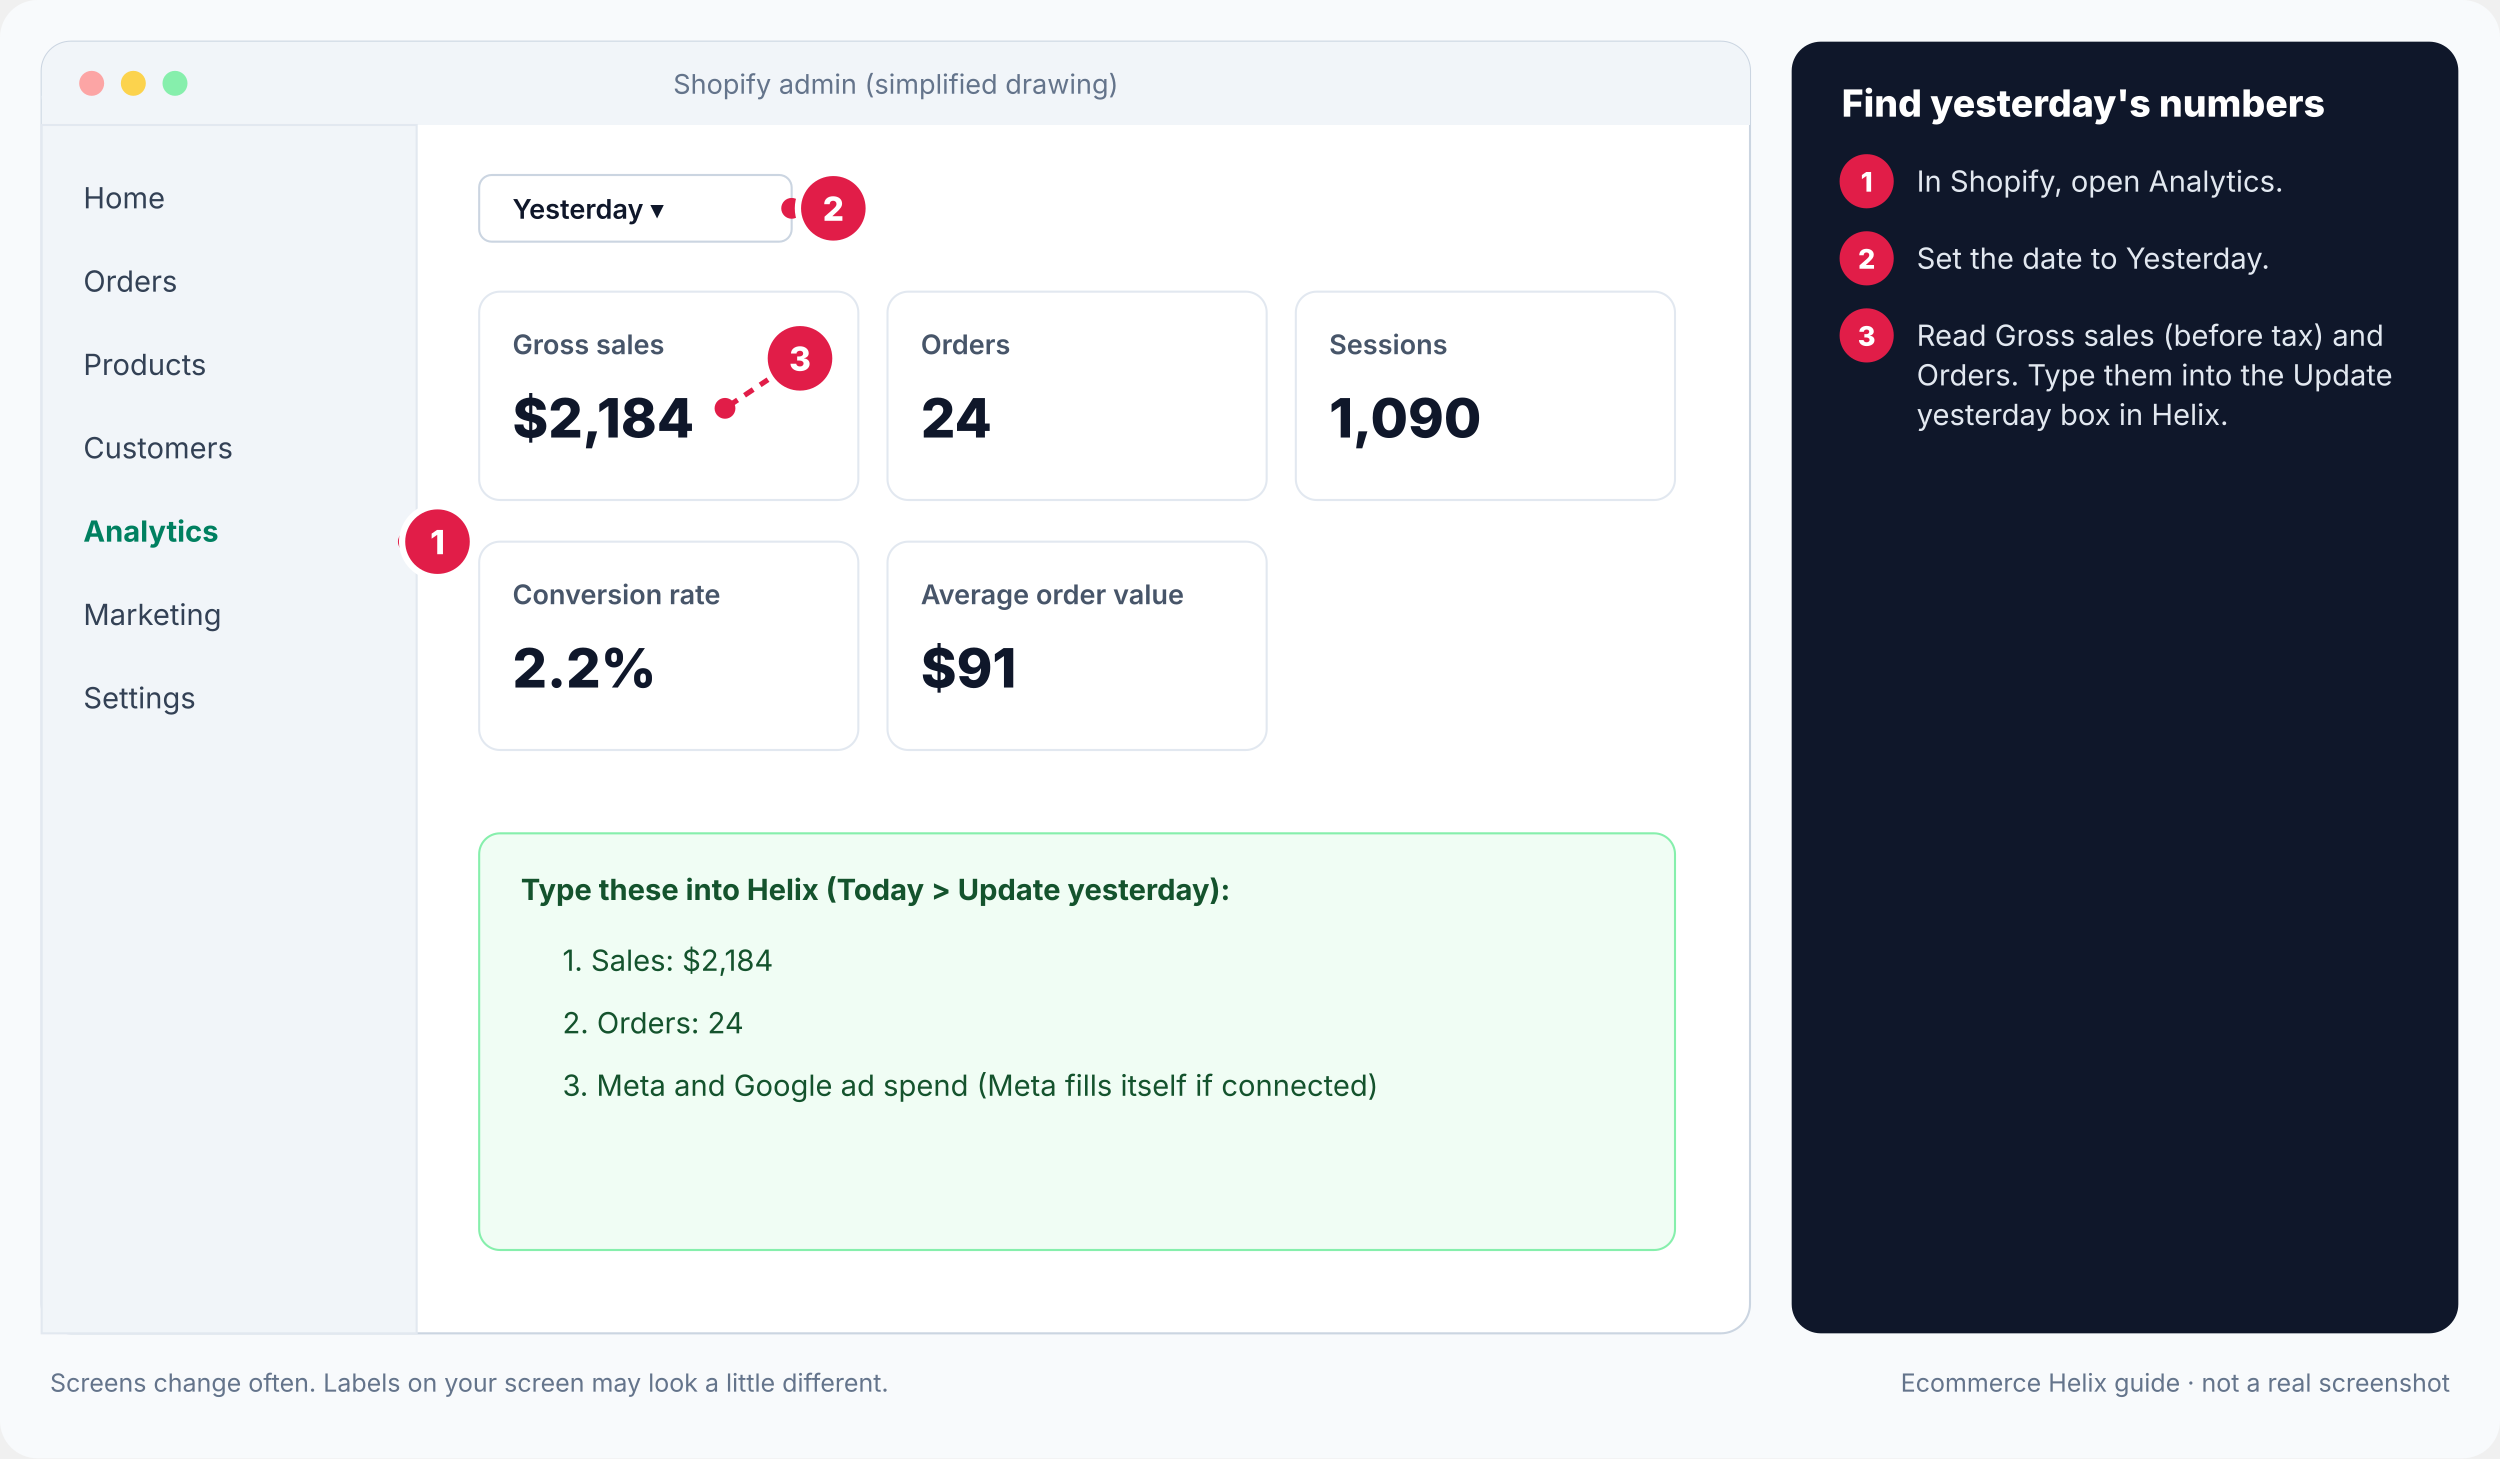
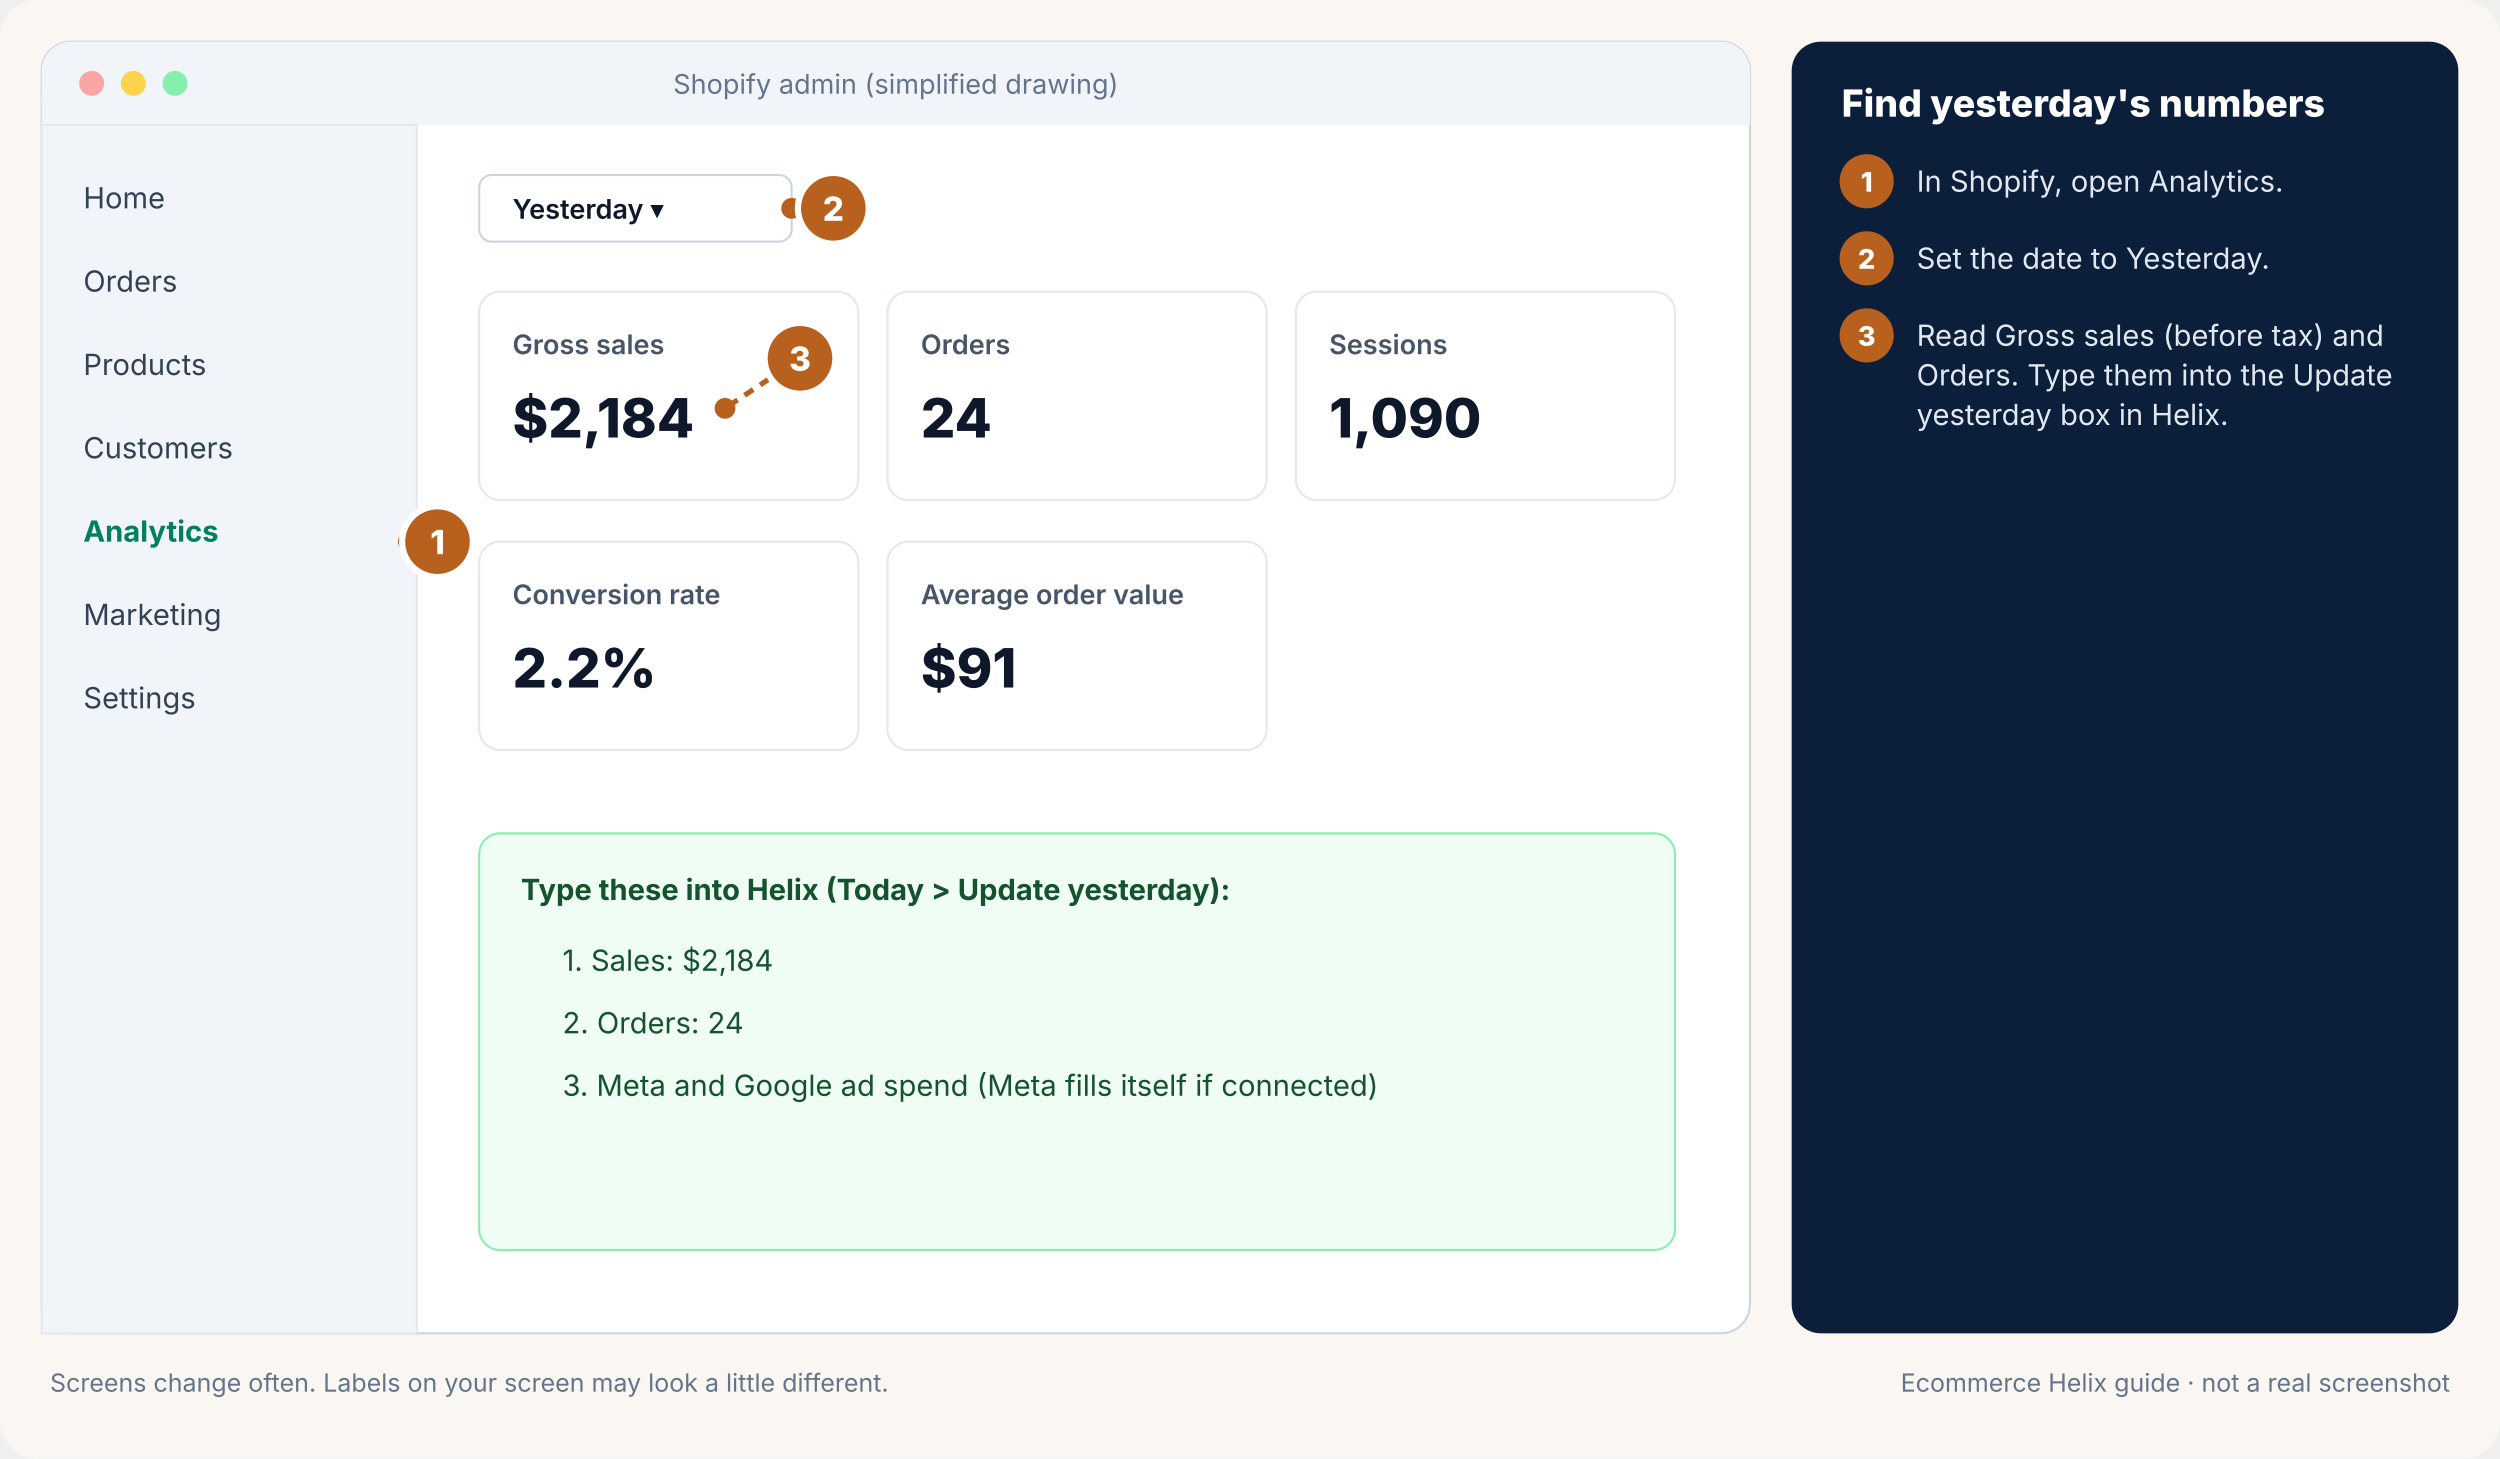
<svg xmlns="http://www.w3.org/2000/svg" viewBox="0 0 1200 700" width="1200" height="700" role="img" aria-label="Find yesterday's numbers" font-family="Inter, -apple-system, Segoe UI, Roboto, Helvetica, Arial, sans-serif">
-   <rect width="1200" height="700" rx="18" fill="#f8fafc" />
+   <rect width="1200" height="700" rx="18" fill="#faf7f2" />
  <rect x="20" y="20" width="820" height="620" rx="14" fill="#fff" stroke="#cbd5e1" />
  <rect x="20" y="20" width="820" height="40" rx="14" fill="#f1f5f9" />
  <rect x="20" y="46" width="820" height="14" fill="#f1f5f9" />
  <circle cx="44" cy="40" r="6" fill="#fca5a5" />
  <circle cx="64" cy="40" r="6" fill="#fcd34d" />
  <circle cx="84" cy="40" r="6" fill="#86efac" />
  <text x="430" y="45" font-size="13" fill="#64748b" text-anchor="middle">Shopify admin (simplified drawing)</text>
  <rect x="20" y="60" width="180" height="580" rx="0" fill="#f1f5f9" stroke="#e2e8f0" stroke-width="1" />
  <text x="40" y="100" font-size="14" font-weight="400" fill="#334155" text-anchor="start">Home</text>
  <text x="40" y="140" font-size="14" font-weight="400" fill="#334155" text-anchor="start">Orders</text>
  <text x="40" y="180" font-size="14" font-weight="400" fill="#334155" text-anchor="start">Products</text>
  <text x="40" y="220" font-size="14" font-weight="400" fill="#334155" text-anchor="start">Customers</text>
  <text x="40" y="260" font-size="14" font-weight="700" fill="#008060" text-anchor="start">Analytics</text>
  <text x="40" y="300" font-size="14" font-weight="400" fill="#334155" text-anchor="start">Marketing</text>
  <text x="40" y="340" font-size="14" font-weight="400" fill="#334155" text-anchor="start">Settings</text>
  <rect x="230" y="84" width="150" height="32" rx="6" fill="#fff" stroke="#cbd5e1" stroke-width="1" />
  <text x="246" y="105" font-size="13" font-weight="600" fill="#0f172a" text-anchor="start">Yesterday ▾</text>
  <rect x="230" y="140" width="182" height="100" rx="10" fill="#fff" stroke="#e2e8f0" stroke-width="1" />
  <text x="246" y="170" font-size="13" font-weight="600" fill="#475569" text-anchor="start">Gross sales</text>
  <text x="246" y="210" font-size="26" font-weight="800" fill="#0f172a" text-anchor="start">$2,184</text>
  <rect x="426" y="140" width="182" height="100" rx="10" fill="#fff" stroke="#e2e8f0" stroke-width="1" />
  <text x="442" y="170" font-size="13" font-weight="600" fill="#475569" text-anchor="start">Orders</text>
  <text x="442" y="210" font-size="26" font-weight="800" fill="#0f172a" text-anchor="start">24</text>
  <rect x="622" y="140" width="182" height="100" rx="10" fill="#fff" stroke="#e2e8f0" stroke-width="1" />
  <text x="638" y="170" font-size="13" font-weight="600" fill="#475569" text-anchor="start">Sessions</text>
  <text x="638" y="210" font-size="26" font-weight="800" fill="#0f172a" text-anchor="start">1,090</text>
  <rect x="230" y="260" width="182" height="100" rx="10" fill="#fff" stroke="#e2e8f0" stroke-width="1" />
  <text x="246" y="290" font-size="13" font-weight="600" fill="#475569" text-anchor="start">Conversion rate</text>
  <text x="246" y="330" font-size="26" font-weight="800" fill="#0f172a" text-anchor="start">2.2%</text>
  <rect x="426" y="260" width="182" height="100" rx="10" fill="#fff" stroke="#e2e8f0" stroke-width="1" />
  <text x="442" y="290" font-size="13" font-weight="600" fill="#475569" text-anchor="start">Average order value</text>
  <text x="442" y="330" font-size="26" font-weight="800" fill="#0f172a" text-anchor="start">$91</text>
  <rect x="230" y="400" width="574" height="200" rx="10" fill="#f0fdf4" stroke="#86efac" stroke-width="1" />
  <text x="250" y="432" font-size="14" font-weight="700" fill="#14532d" text-anchor="start">Type these into Helix (Today &gt; Update yesterday):</text>
  <text x="270" y="466" font-size="14" font-weight="400" fill="#14532d" text-anchor="start">1. Sales: $2,184</text>
  <text x="270" y="496" font-size="14" font-weight="400" fill="#14532d" text-anchor="start">2. Orders: 24</text>
  <text x="270" y="526" font-size="14" font-weight="400" fill="#14532d" text-anchor="start">3. Meta and Google ad spend (Meta fills itself if connected)</text>
-   <line x1="210" y1="260" x2="196" y2="260" stroke="#e11d48" stroke-width="2.5" stroke-dasharray="5 4" />
-   <circle cx="196" cy="260" r="5" fill="#e11d48" />
-   <circle cx="210" cy="260" r="17" fill="#e11d48" stroke="#fff" stroke-width="3" />
+   <line x1="210" y1="260" x2="196" y2="260" stroke="#b8601d" stroke-width="2.5" stroke-dasharray="5 4" />
+   <circle cx="196" cy="260" r="5" fill="#b8601d" />
+   <circle cx="210" cy="260" r="17" fill="#b8601d" stroke="#fff" stroke-width="3" />
  <text x="210" y="266" font-size="16" font-weight="800" fill="#fff" text-anchor="middle">1</text>
-   <line x1="400" y1="100" x2="380" y2="100" stroke="#e11d48" stroke-width="2.5" stroke-dasharray="5 4" />
-   <circle cx="380" cy="100" r="5" fill="#e11d48" />
-   <circle cx="400" cy="100" r="17" fill="#e11d48" stroke="#fff" stroke-width="3" />
+   <line x1="400" y1="100" x2="380" y2="100" stroke="#b8601d" stroke-width="2.5" stroke-dasharray="5 4" />
+   <circle cx="380" cy="100" r="5" fill="#b8601d" />
+   <circle cx="400" cy="100" r="17" fill="#b8601d" stroke="#fff" stroke-width="3" />
  <text x="400" y="106" font-size="16" font-weight="800" fill="#fff" text-anchor="middle">2</text>
-   <line x1="384" y1="172" x2="348" y2="196" stroke="#e11d48" stroke-width="2.5" stroke-dasharray="5 4" />
-   <circle cx="348" cy="196" r="5" fill="#e11d48" />
-   <circle cx="384" cy="172" r="17" fill="#e11d48" stroke="#fff" stroke-width="3" />
+   <line x1="384" y1="172" x2="348" y2="196" stroke="#b8601d" stroke-width="2.5" stroke-dasharray="5 4" />
+   <circle cx="348" cy="196" r="5" fill="#b8601d" />
+   <circle cx="384" cy="172" r="17" fill="#b8601d" stroke="#fff" stroke-width="3" />
  <text x="384" y="178" font-size="16" font-weight="800" fill="#fff" text-anchor="middle">3</text>
-   <rect x="860" y="20" width="320" height="620" rx="14" fill="#0f172a" />
+   <rect x="860" y="20" width="320" height="620" rx="14" fill="#0b1f3a" />
  <text x="884" y="56" font-size="18" font-weight="800" fill="#fff">Find yesterday's numbers</text>
-   <circle cx="896" cy="87" r="13" fill="#e11d48" />
+   <circle cx="896" cy="87" r="13" fill="#b8601d" />
  <text x="896" y="92" font-size="13" font-weight="800" fill="#fff" text-anchor="middle">1</text>
  <text x="920" y="92" font-size="14" fill="#e2e8f0">In Shopify, open Analytics.</text>
-   <circle cx="896" cy="124" r="13" fill="#e11d48" />
+   <circle cx="896" cy="124" r="13" fill="#b8601d" />
  <text x="896" y="129" font-size="13" font-weight="800" fill="#fff" text-anchor="middle">2</text>
  <text x="920" y="129" font-size="14" fill="#e2e8f0">Set the date to Yesterday.</text>
-   <circle cx="896" cy="161" r="13" fill="#e11d48" />
+   <circle cx="896" cy="161" r="13" fill="#b8601d" />
  <text x="896" y="166" font-size="13" font-weight="800" fill="#fff" text-anchor="middle">3</text>
  <text x="920" y="166" font-size="14" fill="#e2e8f0">Read Gross sales (before tax) and</text>
  <text x="920" y="185" font-size="14" fill="#e2e8f0">Orders. Type them into the Update</text>
  <text x="920" y="204" font-size="14" fill="#e2e8f0">yesterday box in Helix.</text>
  <text x="24" y="668" font-size="12" fill="#64748b">Screens change often. Labels on your screen may look a little different.</text>
  <text x="1176" y="668" font-size="12" fill="#64748b" text-anchor="end">Ecommerce Helix guide · not a real screenshot</text>
</svg>
